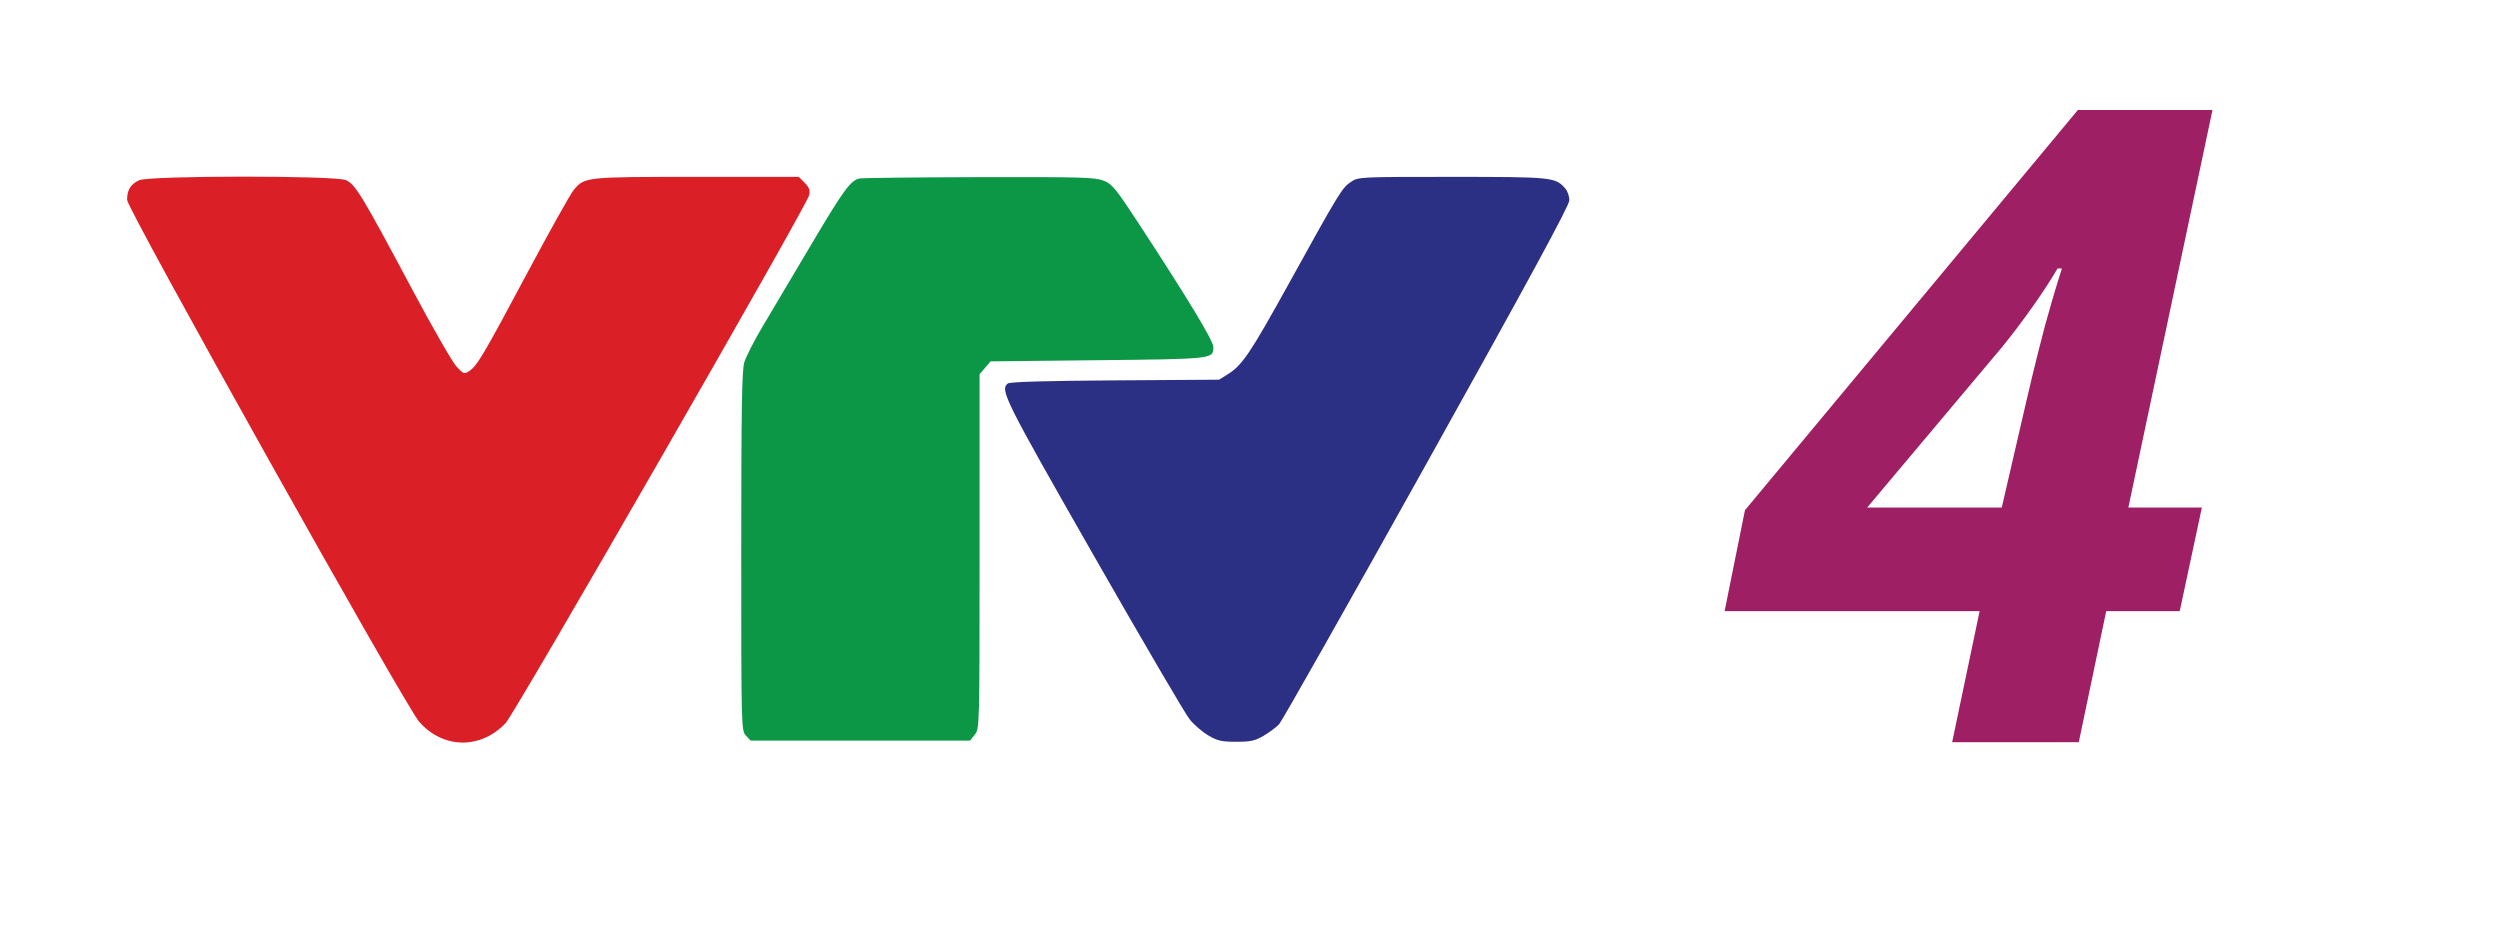
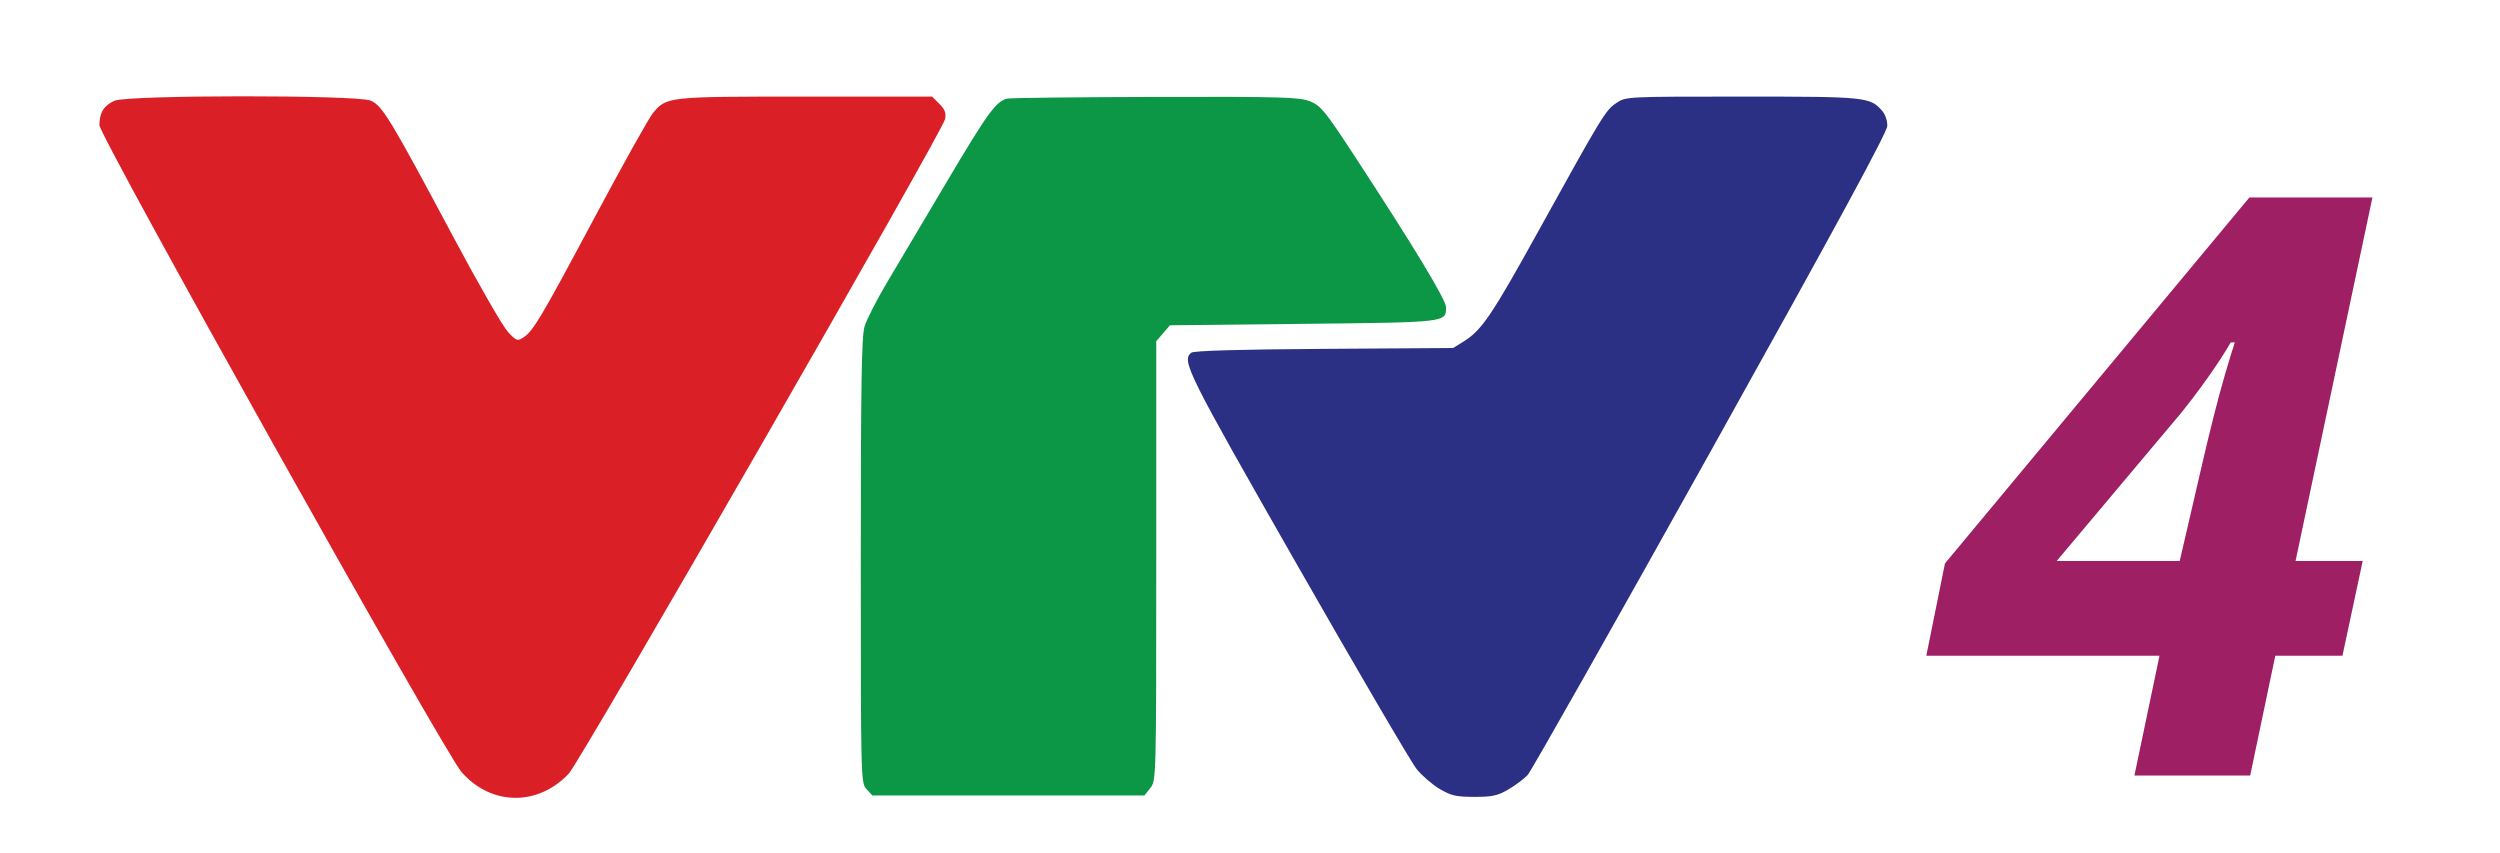
- <svg xmlns="http://www.w3.org/2000/svg" viewBox="0 0 960 360" width="960" height="360" fill="none">
-   <g transform="translate(40, 60) scale(0.88)">
-     <path d="M 15.329 10.458 C 11.601 12.079, 10 14.658, 10 19.041 C 10 22.996, 131.329 239.763, 137.462 246.765 C 147.854 258.630, 164.244 258.892, 175.169 247.370 C 179.360 242.948, 306.779 21.353, 307.659 16.954 C 308.092 14.792, 307.624 13.533, 305.657 11.566 L 303.091 9 258.513 9 C 209.902 9, 209.682 9.023, 204.879 14.731 C 203.489 16.383, 194.334 32.757, 184.534 51.117 C 165.357 87.044, 162.714 91.501, 159.240 93.777 C 157.118 95.167, 156.781 95.044, 153.740 91.767 C 151.958 89.847, 143.327 74.827, 134.560 58.388 C 112.319 16.685, 109.555 12.130, 105.441 10.411 C 100.548 8.366, 20.040 8.408, 15.329 10.458 Z" fill="#DA1F26" />
-     <path d="M 329.500 9.716 C 325.611 10.657, 322.638 14.756, 308.260 39 C 300.268 52.475, 290.788 68.450, 287.192 74.500 C 283.597 80.550, 280.058 87.484, 279.328 89.909 C 278.273 93.411, 278 110.387, 278 172.470 C 278 249.738, 278.023 250.648, 280.039 252.811 L 282.078 255 329.966 255 L 377.855 255 379.927 252.365 C 381.984 249.751, 382 249.119, 382 172.421 L 382 95.112 384.412 92.306 L 386.825 89.500 433.760 89 C 484.401 88.461, 484 88.507, 484 83.166 C 484 80.517, 472.640 61.741, 451.481 29.419 C 441.408 14.030, 439.887 12.172, 436.130 10.669 C 432.415 9.182, 426.475 9.013, 381.730 9.116 C 354.103 9.180, 330.600 9.450, 329.500 9.716 Z" fill="#0C9747" />
-     <path d="M 543.949 11.256 C 540.136 13.825, 538.965 15.748, 516.830 55.780 C 500.118 86.005, 496.595 91.223, 490.233 95.179 L 486.500 97.500 441.045 97.798 C 410.535 97.998, 395.163 98.449, 394.295 99.171 C 390.862 102.019, 392.836 105.971, 431.619 173.879 C 452.860 211.071, 471.788 243.410, 473.681 245.744 C 475.575 248.079, 479.234 251.229, 481.812 252.744 C 485.803 255.090, 487.615 255.500, 494 255.500 C 500.320 255.500, 502.208 255.082, 506 252.845 C 508.475 251.385, 511.502 249.117, 512.727 247.805 C 513.952 246.493, 542.923 195.263, 577.106 133.960 C 621.603 54.162, 639.278 21.591, 639.329 19.300 C 639.370 17.457, 638.573 15.172, 637.450 13.912 C 633.206 9.151, 631.696 9, 588.180 9 C 547.407 9, 547.287 9.006, 543.949 11.256 Z" fill="#2B3085" />
+ <svg xmlns="http://www.w3.org/2000/svg" viewBox="0 0 880 300" width="880" height="300" fill="none">
+   <g transform="translate(25, 25)">
+     <g transform="translate(0, 0)">
+       <path d="M 15.329 10.458 C 11.601 12.079, 10 14.658, 10 19.041 C 10 22.996, 131.329 239.763, 137.462 246.765 C 147.854 258.630, 164.244 258.892, 175.169 247.370 C 179.360 242.948, 306.779 21.353, 307.659 16.954 C 308.092 14.792, 307.624 13.533, 305.657 11.566 L 303.091 9 258.513 9 C 209.902 9, 209.682 9.023, 204.879 14.731 C 203.489 16.383, 194.334 32.757, 184.534 51.117 C 165.357 87.044, 162.714 91.501, 159.240 93.777 C 157.118 95.167, 156.781 95.044, 153.740 91.767 C 151.958 89.847, 143.327 74.827, 134.560 58.388 C 112.319 16.685, 109.555 12.130, 105.441 10.411 C 100.548 8.366, 20.040 8.408, 15.329 10.458 Z" fill="#DA1F26" />
+       <path d="M 329.500 9.716 C 325.611 10.657, 322.638 14.756, 308.260 39 C 300.268 52.475, 290.788 68.450, 287.192 74.500 C 283.597 80.550, 280.058 87.484, 279.328 89.909 C 278.273 93.411, 278 110.387, 278 172.470 C 278 249.738, 278.023 250.648, 280.039 252.811 L 282.078 255 329.966 255 L 377.855 255 379.927 252.365 C 381.984 249.751, 382 249.119, 382 172.421 L 382 95.112 384.412 92.306 L 386.825 89.500 433.760 89 C 484.401 88.461, 484 88.507, 484 83.166 C 484 80.517, 472.640 61.741, 451.481 29.419 C 441.408 14.030, 439.887 12.172, 436.130 10.669 C 432.415 9.182, 426.475 9.013, 381.730 9.116 C 354.103 9.180, 330.600 9.450, 329.500 9.716 Z" fill="#0C9747" />
+       <path d="M 543.949 11.256 C 540.136 13.825, 538.965 15.748, 516.830 55.780 C 500.118 86.005, 496.595 91.223, 490.233 95.179 L 486.500 97.500 441.045 97.798 C 410.535 97.998, 395.163 98.449, 394.295 99.171 C 390.862 102.019, 392.836 105.971, 431.619 173.879 C 452.860 211.071, 471.788 243.410, 473.681 245.744 C 475.575 248.079, 479.234 251.229, 481.812 252.744 C 485.803 255.090, 487.615 255.500, 494 255.500 C 500.320 255.500, 502.208 255.082, 506 252.845 C 508.475 251.385, 511.502 249.117, 512.727 247.805 C 513.952 246.493, 542.923 195.263, 577.106 133.960 C 621.603 54.162, 639.278 21.591, 639.329 19.300 C 639.370 17.457, 638.573 15.172, 637.450 13.912 C 633.206 9.151, 631.696 9, 588.180 9 C 547.407 9, 547.287 9.006, 543.949 11.256 Z" fill="#2B3085" />
+     </g>
+     <text x="735" y="248" font-family="'Arial Black', Impact, 'Segoe UI Black', sans-serif" font-size="285" font-weight="900" font-style="italic" fill="#9E1F63" text-anchor="middle">4</text>
  </g>
-   <text x="760" y="285" font-family="'Arial Black', 'Montserrat', Impact, sans-serif" font-size="340" font-weight="900" font-style="italic" fill="#9E1F63" text-anchor="middle">4</text>
</svg>
